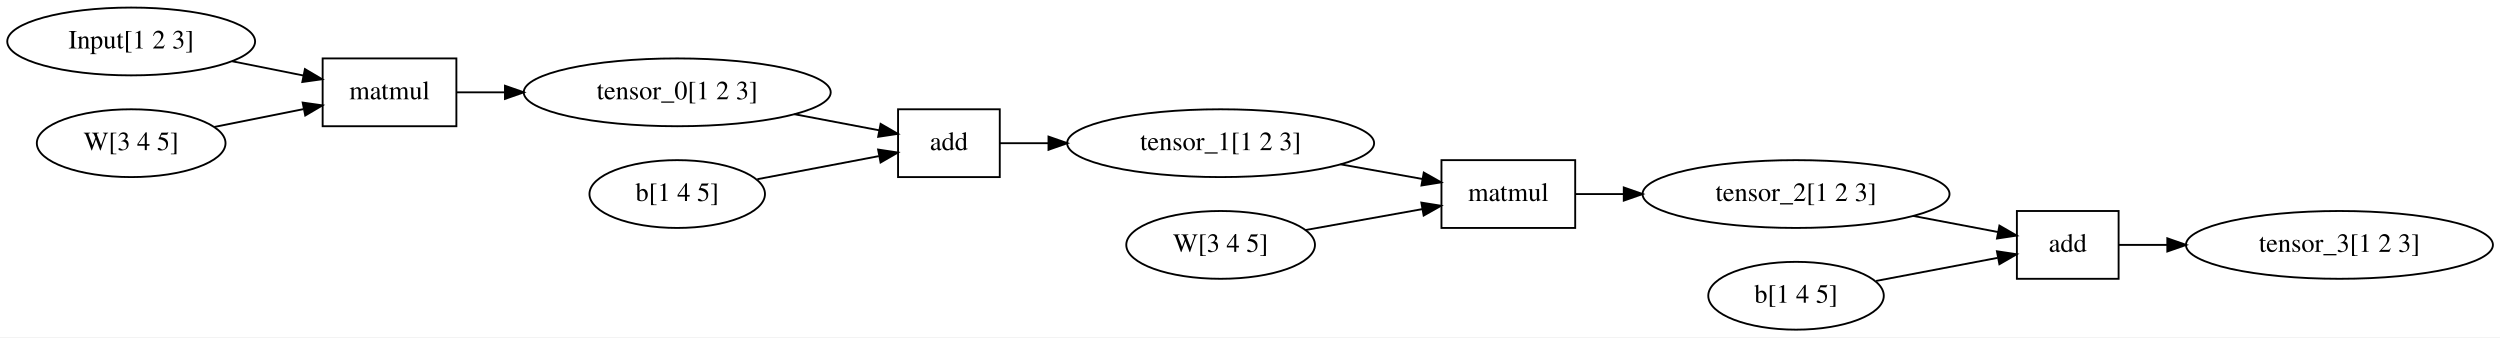
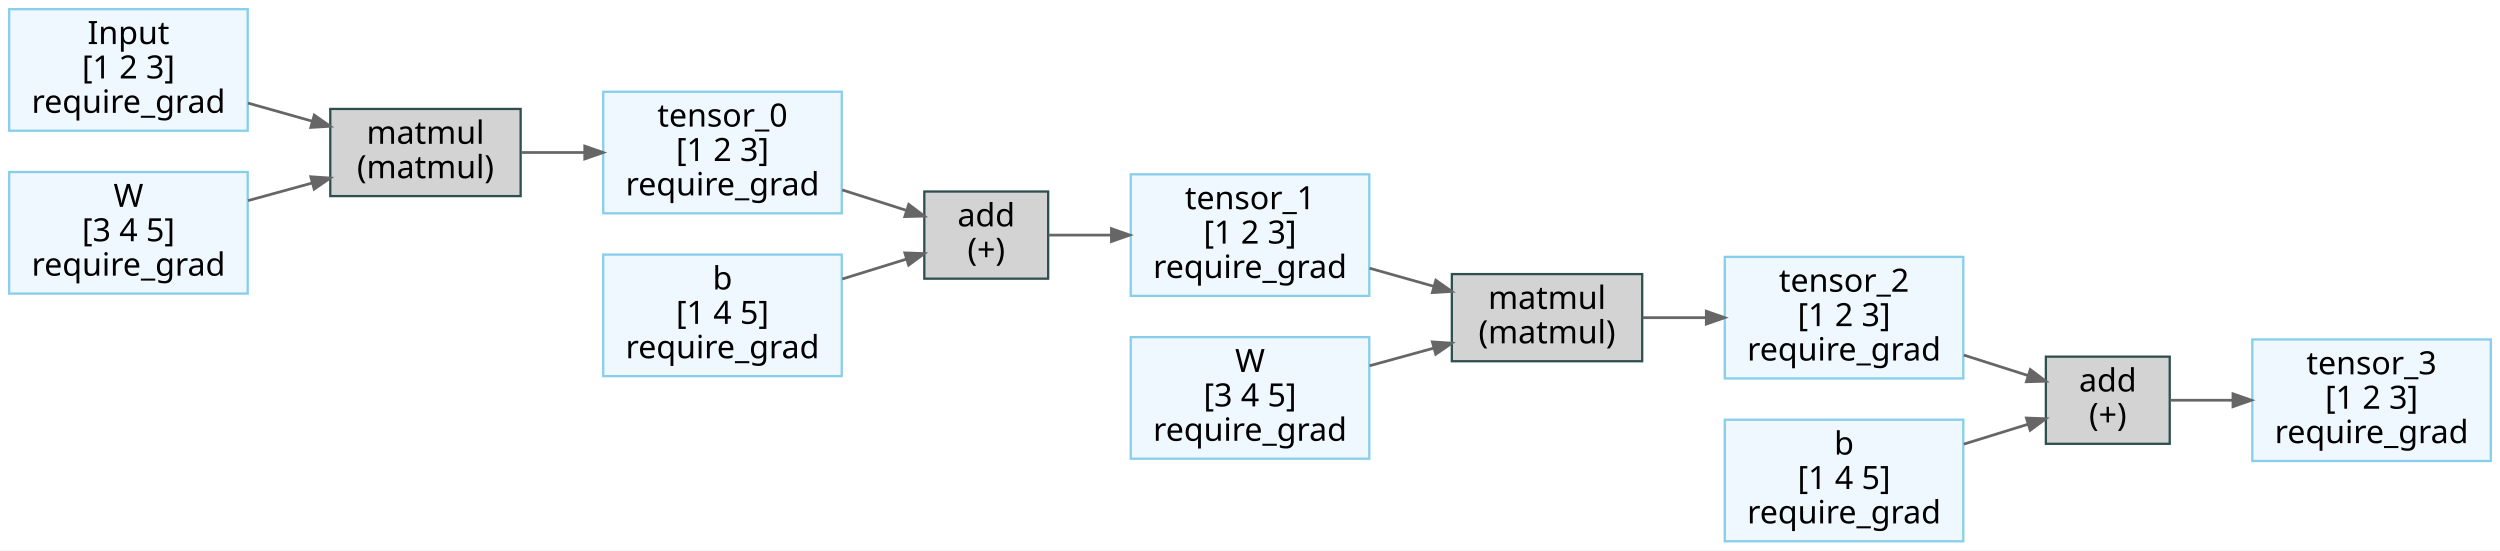
- <svg xmlns="http://www.w3.org/2000/svg" width="1327pt" height="179pt" viewBox="0.00 0.00 1327.23 179.00">
-   <g id="graph0" class="graph" transform="scale(1 1) rotate(0) translate(4 175)">
-     <polygon fill="white" stroke="transparent" points="-4,4 -4,-175 1323.23,-175 1323.23,4 -4,4" />
+ <svg xmlns="http://www.w3.org/2000/svg" width="1090pt" height="240pt" viewBox="0.00 0.00 1090.00 240.00">
+   <g id="graph0" class="graph" transform="scale(1 1) rotate(0) translate(4 236)">
+     <polygon fill="white" stroke="transparent" points="-4,4 -4,-236 1086,-236 1086,4 -4,4" />
    <g id="node1" class="node">
-       <ellipse fill="none" stroke="black" cx="65.64" cy="-153" rx="65.79" ry="18" />
-       <text text-anchor="middle" x="65.64" y="-149.3" font-family="Times,serif" font-size="14.00">Input[1 2 3]</text>
+       <polygon fill="aliceblue" stroke="skyblue" points="104,-232 0,-232 0,-179 104,-179 104,-232" />
+       <text text-anchor="middle" x="52" y="-216.8" font-family="Sans-Serif" font-size="14.00">Input </text>
+       <text text-anchor="middle" x="52" y="-201.8" font-family="Sans-Serif" font-size="14.00"> [1 2 3]</text>
+       <text text-anchor="middle" x="52" y="-186.8" font-family="Sans-Serif" font-size="14.00"> require_grad</text>
    </g>
    <g id="node4" class="node">
-       <polygon fill="none" stroke="black" points="238.29,-144 167.29,-144 167.29,-108 238.29,-108 238.29,-144" />
-       <text text-anchor="middle" x="202.79" y="-122.3" font-family="Times,serif" font-size="14.00">matmul</text>
+       <polygon fill="lightgray" stroke="darkslategray" points="223,-188.5 140,-188.5 140,-150.5 223,-150.5 223,-188.5" />
+       <text text-anchor="middle" x="181.5" y="-173.3" font-family="Courier Bold" font-size="14.00">matmul</text>
+       <text text-anchor="middle" x="181.5" y="-158.3" font-family="Courier Bold" font-size="14.00">(matmul)</text>
    </g>
    <g id="edge2" class="edge">
-       <path fill="none" stroke="black" d="M119.28,-142.48C131.79,-139.99 145.01,-137.34 157.12,-134.92" />
-       <polygon fill="black" stroke="black" points="157.88,-138.34 167,-132.95 156.5,-131.48 157.88,-138.34" />
+       <path fill="none" stroke="#666666" stroke-width="1.2" d="M104.12,-191.06C113.34,-188.46 122.92,-185.76 132.06,-183.18" />
+       <polygon fill="#666666" stroke="#666666" stroke-width="1.2" points="133.02,-185.82 139.96,-180.95 131.5,-180.43 133.02,-185.82" />
    </g>
    <g id="node2" class="node">
-       <ellipse fill="none" stroke="black" cx="65.64" cy="-99" rx="50.09" ry="18" />
-       <text text-anchor="middle" x="65.64" y="-95.3" font-family="Times,serif" font-size="14.00">W[3 4 5]</text>
+       <polygon fill="aliceblue" stroke="skyblue" points="104,-161 0,-161 0,-108 104,-108 104,-161" />
+       <text text-anchor="middle" x="52" y="-145.8" font-family="Sans-Serif" font-size="14.00">W </text>
+       <text text-anchor="middle" x="52" y="-130.8" font-family="Sans-Serif" font-size="14.00"> [3 4 5]</text>
+       <text text-anchor="middle" x="52" y="-115.8" font-family="Sans-Serif" font-size="14.00"> require_grad</text>
    </g>
    <g id="edge3" class="edge">
-       <path fill="none" stroke="black" d="M109.78,-107.62C124.84,-110.63 141.78,-114.01 156.97,-117.05" />
-       <polygon fill="black" stroke="black" points="156.68,-120.56 167.17,-119.08 158.05,-113.69 156.68,-120.56" />
+       <path fill="none" stroke="#666666" stroke-width="1.2" d="M104.12,-148.53C113.34,-151.06 122.92,-153.69 132.06,-156.2" />
+       <polygon fill="#666666" stroke="#666666" stroke-width="1.2" points="131.5,-158.95 139.96,-158.37 132.98,-153.55 131.5,-158.95" />
    </g>
    <g id="node3" class="node">
-       <ellipse fill="none" stroke="black" cx="355.53" cy="-126" rx="81.49" ry="18" />
-       <text text-anchor="middle" x="355.53" y="-122.3" font-family="Times,serif" font-size="14.00">tensor_0[1 2 3]</text>
+       <polygon fill="aliceblue" stroke="skyblue" points="363,-196 259,-196 259,-143 363,-143 363,-196" />
+       <text text-anchor="middle" x="311" y="-180.8" font-family="Sans-Serif" font-size="14.00">tensor_0 </text>
+       <text text-anchor="middle" x="311" y="-165.8" font-family="Sans-Serif" font-size="14.00"> [1 2 3]</text>
+       <text text-anchor="middle" x="311" y="-150.8" font-family="Sans-Serif" font-size="14.00"> require_grad</text>
    </g>
    <g id="node7" class="node">
-       <polygon fill="none" stroke="black" points="526.77,-117 472.77,-117 472.77,-81 526.77,-81 526.77,-117" />
-       <text text-anchor="middle" x="499.77" y="-95.3" font-family="Times,serif" font-size="14.00">add</text>
+       <polygon fill="lightgray" stroke="darkslategray" points="453,-152.5 399,-152.5 399,-114.5 453,-114.5 453,-152.5" />
+       <text text-anchor="middle" x="426" y="-137.3" font-family="Courier Bold" font-size="14.00">add</text>
+       <text text-anchor="middle" x="426" y="-122.3" font-family="Courier Bold" font-size="14.00">(+)</text>
    </g>
    <g id="edge5" class="edge">
-       <path fill="none" stroke="black" d="M417.68,-114.39C433.04,-111.48 449.04,-108.44 462.72,-105.84" />
-       <polygon fill="black" stroke="black" points="463.51,-109.26 472.68,-103.95 462.21,-102.38 463.51,-109.26" />
+       <path fill="none" stroke="#666666" stroke-width="1.2" d="M363.21,-153.19C372.69,-150.17 382.37,-147.08 391.17,-144.28" />
+       <polygon fill="#666666" stroke="#666666" stroke-width="1.2" points="392.2,-146.89 398.97,-141.79 390.5,-141.55 392.2,-146.89" />
    </g>
    <g id="edge1" class="edge">
-       <path fill="none" stroke="black" d="M238.37,-126C246.2,-126 254.87,-126 263.85,-126" />
-       <polygon fill="black" stroke="black" points="264.08,-129.5 274.08,-126 264.08,-122.5 264.08,-129.5" />
+       <path fill="none" stroke="#666666" stroke-width="1.2" d="M223.19,-169.5C231.99,-169.5 241.46,-169.5 250.79,-169.5" />
+       <polygon fill="#666666" stroke="#666666" stroke-width="1.2" points="250.95,-172.3 258.95,-169.5 250.95,-166.7 250.95,-172.3" />
    </g>
    <g id="node5" class="node">
-       <ellipse fill="none" stroke="black" cx="355.53" cy="-72" rx="46.59" ry="18" />
-       <text text-anchor="middle" x="355.53" y="-68.3" font-family="Times,serif" font-size="14.00">b[1 4 5]</text>
+       <polygon fill="aliceblue" stroke="skyblue" points="363,-125 259,-125 259,-72 363,-72 363,-125" />
+       <text text-anchor="middle" x="311" y="-109.8" font-family="Sans-Serif" font-size="14.00">b </text>
+       <text text-anchor="middle" x="311" y="-94.8" font-family="Sans-Serif" font-size="14.00"> [1 4 5]</text>
+       <text text-anchor="middle" x="311" y="-79.8" font-family="Sans-Serif" font-size="14.00"> require_grad</text>
    </g>
    <g id="edge6" class="edge">
-       <path fill="none" stroke="black" d="M398.06,-79.88C418.49,-83.76 442.9,-88.39 462.56,-92.13" />
-       <polygon fill="black" stroke="black" points="462.18,-95.62 472.66,-94.04 463.49,-88.74 462.18,-95.62" />
+       <path fill="none" stroke="#666666" stroke-width="1.2" d="M363.21,-114.36C372.69,-117.3 382.37,-120.3 391.17,-123.02" />
+       <polygon fill="#666666" stroke="#666666" stroke-width="1.2" points="390.5,-125.74 398.97,-125.44 392.16,-120.4 390.5,-125.74" />
    </g>
    <g id="node6" class="node">
-       <ellipse fill="none" stroke="black" cx="644.02" cy="-99" rx="81.49" ry="18" />
-       <text text-anchor="middle" x="644.02" y="-95.3" font-family="Times,serif" font-size="14.00">tensor_1[1 2 3]</text>
+       <polygon fill="aliceblue" stroke="skyblue" points="593,-160 489,-160 489,-107 593,-107 593,-160" />
+       <text text-anchor="middle" x="541" y="-144.8" font-family="Sans-Serif" font-size="14.00">tensor_1 </text>
+       <text text-anchor="middle" x="541" y="-129.8" font-family="Sans-Serif" font-size="14.00"> [1 2 3]</text>
+       <text text-anchor="middle" x="541" y="-114.8" font-family="Sans-Serif" font-size="14.00"> require_grad</text>
    </g>
    <g id="node10" class="node">
-       <polygon fill="none" stroke="black" points="832.26,-90 761.26,-90 761.26,-54 832.26,-54 832.26,-90" />
-       <text text-anchor="middle" x="796.76" y="-68.3" font-family="Times,serif" font-size="14.00">matmul</text>
+       <polygon fill="lightgray" stroke="darkslategray" points="712,-116.5 629,-116.5 629,-78.5 712,-78.5 712,-116.5" />
+       <text text-anchor="middle" x="670.5" y="-101.3" font-family="Courier Bold" font-size="14.00">matmul</text>
+       <text text-anchor="middle" x="670.5" y="-86.3" font-family="Courier Bold" font-size="14.00">(matmul)</text>
    </g>
    <g id="edge8" class="edge">
-       <path fill="none" stroke="black" d="M707.64,-87.78C722.2,-85.17 737.43,-82.45 751.04,-80.01" />
-       <polygon fill="black" stroke="black" points="751.87,-83.42 761.1,-78.21 750.64,-76.53 751.87,-83.42" />
+       <path fill="none" stroke="#666666" stroke-width="1.2" d="M593.12,-119.06C602.34,-116.46 611.92,-113.76 621.06,-111.18" />
+       <polygon fill="#666666" stroke="#666666" stroke-width="1.2" points="622.02,-113.82 628.96,-108.95 620.5,-108.43 622.02,-113.82" />
    </g>
    <g id="edge4" class="edge">
-       <path fill="none" stroke="black" d="M526.86,-99C534.46,-99 543.22,-99 552.46,-99" />
-       <polygon fill="black" stroke="black" points="552.64,-102.5 562.64,-99 552.64,-95.5 552.64,-102.5" />
+       <path fill="none" stroke="#666666" stroke-width="1.2" d="M453.21,-133.5C461.46,-133.5 470.94,-133.5 480.53,-133.5" />
+       <polygon fill="#666666" stroke="#666666" stroke-width="1.2" points="480.58,-136.3 488.58,-133.5 480.58,-130.7 480.58,-136.3" />
    </g>
    <g id="node8" class="node">
-       <ellipse fill="none" stroke="black" cx="644.02" cy="-45" rx="50.09" ry="18" />
-       <text text-anchor="middle" x="644.02" y="-41.3" font-family="Times,serif" font-size="14.00">W[3 4 5]</text>
+       <polygon fill="aliceblue" stroke="skyblue" points="593,-89 489,-89 489,-36 593,-36 593,-89" />
+       <text text-anchor="middle" x="541" y="-73.8" font-family="Sans-Serif" font-size="14.00">W </text>
+       <text text-anchor="middle" x="541" y="-58.8" font-family="Sans-Serif" font-size="14.00"> [3 4 5]</text>
+       <text text-anchor="middle" x="541" y="-43.8" font-family="Sans-Serif" font-size="14.00"> require_grad</text>
    </g>
    <g id="edge9" class="edge">
-       <path fill="none" stroke="black" d="M689.02,-52.88C708.56,-56.38 731.52,-60.49 751.13,-64.01" />
-       <polygon fill="black" stroke="black" points="750.58,-67.46 761.04,-65.78 751.81,-60.57 750.58,-67.46" />
+       <path fill="none" stroke="#666666" stroke-width="1.2" d="M593.12,-76.53C602.34,-79.06 611.92,-81.69 621.06,-84.2" />
+       <polygon fill="#666666" stroke="#666666" stroke-width="1.2" points="620.5,-86.95 628.96,-86.37 621.98,-81.55 620.5,-86.95" />
    </g>
    <g id="node9" class="node">
-       <ellipse fill="none" stroke="black" cx="949.5" cy="-72" rx="81.49" ry="18" />
-       <text text-anchor="middle" x="949.5" y="-68.3" font-family="Times,serif" font-size="14.00">tensor_2[1 2 3]</text>
+       <polygon fill="aliceblue" stroke="skyblue" points="852,-124 748,-124 748,-71 852,-71 852,-124" />
+       <text text-anchor="middle" x="800" y="-108.8" font-family="Sans-Serif" font-size="14.00">tensor_2 </text>
+       <text text-anchor="middle" x="800" y="-93.8" font-family="Sans-Serif" font-size="14.00"> [1 2 3]</text>
+       <text text-anchor="middle" x="800" y="-78.8" font-family="Sans-Serif" font-size="14.00"> require_grad</text>
    </g>
    <g id="node13" class="node">
-       <polygon fill="none" stroke="black" points="1120.75,-63 1066.75,-63 1066.75,-27 1120.75,-27 1120.75,-63" />
-       <text text-anchor="middle" x="1093.75" y="-41.3" font-family="Times,serif" font-size="14.00">add</text>
+       <polygon fill="lightgray" stroke="darkslategray" points="942,-80.5 888,-80.5 888,-42.5 942,-42.5 942,-80.5" />
+       <text text-anchor="middle" x="915" y="-65.3" font-family="Courier Bold" font-size="14.00">add</text>
+       <text text-anchor="middle" x="915" y="-50.3" font-family="Courier Bold" font-size="14.00">(+)</text>
    </g>
    <g id="edge11" class="edge">
-       <path fill="none" stroke="black" d="M1011.65,-60.39C1027.01,-57.48 1043.01,-54.44 1056.69,-51.84" />
-       <polygon fill="black" stroke="black" points="1057.48,-55.26 1066.66,-49.95 1056.18,-48.38 1057.48,-55.26" />
+       <path fill="none" stroke="#666666" stroke-width="1.2" d="M852.21,-81.19C861.69,-78.17 871.37,-75.08 880.17,-72.28" />
+       <polygon fill="#666666" stroke="#666666" stroke-width="1.2" points="881.2,-74.89 887.97,-69.79 879.5,-69.55 881.2,-74.89" />
    </g>
    <g id="edge7" class="edge">
-       <path fill="none" stroke="black" d="M832.34,-72C840.17,-72 848.85,-72 857.82,-72" />
-       <polygon fill="black" stroke="black" points="858.05,-75.5 868.05,-72 858.05,-68.5 858.05,-75.5" />
+       <path fill="none" stroke="#666666" stroke-width="1.2" d="M712.19,-97.5C720.99,-97.5 730.46,-97.5 739.79,-97.5" />
+       <polygon fill="#666666" stroke="#666666" stroke-width="1.2" points="739.95,-100.3 747.95,-97.5 739.95,-94.7 739.95,-100.3" />
    </g>
    <g id="node11" class="node">
-       <ellipse fill="none" stroke="black" cx="949.5" cy="-18" rx="46.59" ry="18" />
-       <text text-anchor="middle" x="949.5" y="-14.3" font-family="Times,serif" font-size="14.00">b[1 4 5]</text>
+       <polygon fill="aliceblue" stroke="skyblue" points="852,-53 748,-53 748,0 852,0 852,-53" />
+       <text text-anchor="middle" x="800" y="-37.8" font-family="Sans-Serif" font-size="14.00">b </text>
+       <text text-anchor="middle" x="800" y="-22.8" font-family="Sans-Serif" font-size="14.00"> [1 4 5]</text>
+       <text text-anchor="middle" x="800" y="-7.8" font-family="Sans-Serif" font-size="14.00"> require_grad</text>
    </g>
    <g id="edge12" class="edge">
-       <path fill="none" stroke="black" d="M992.03,-25.88C1012.46,-29.76 1036.87,-34.39 1056.53,-38.13" />
-       <polygon fill="black" stroke="black" points="1056.15,-41.62 1066.63,-40.04 1057.46,-34.74 1056.15,-41.62" />
+       <path fill="none" stroke="#666666" stroke-width="1.2" d="M852.21,-42.36C861.69,-45.3 871.37,-48.3 880.17,-51.02" />
+       <polygon fill="#666666" stroke="#666666" stroke-width="1.2" points="879.5,-53.74 887.97,-53.44 881.16,-48.4 879.5,-53.74" />
    </g>
    <g id="node12" class="node">
-       <ellipse fill="none" stroke="black" cx="1237.99" cy="-45" rx="81.49" ry="18" />
-       <text text-anchor="middle" x="1237.99" y="-41.3" font-family="Times,serif" font-size="14.00">tensor_3[1 2 3]</text>
+       <polygon fill="aliceblue" stroke="skyblue" points="1082,-88 978,-88 978,-35 1082,-35 1082,-88" />
+       <text text-anchor="middle" x="1030" y="-72.8" font-family="Sans-Serif" font-size="14.00">tensor_3 </text>
+       <text text-anchor="middle" x="1030" y="-57.8" font-family="Sans-Serif" font-size="14.00"> [1 2 3]</text>
+       <text text-anchor="middle" x="1030" y="-42.8" font-family="Sans-Serif" font-size="14.00"> require_grad</text>
    </g>
    <g id="edge10" class="edge">
-       <path fill="none" stroke="black" d="M1120.83,-45C1128.43,-45 1137.2,-45 1146.43,-45" />
-       <polygon fill="black" stroke="black" points="1146.61,-48.5 1156.61,-45 1146.61,-41.5 1146.61,-48.5" />
+       <path fill="none" stroke="#666666" stroke-width="1.2" d="M942.21,-61.5C950.46,-61.5 959.94,-61.5 969.53,-61.5" />
+       <polygon fill="#666666" stroke="#666666" stroke-width="1.2" points="969.58,-64.3 977.58,-61.5 969.58,-58.7 969.58,-64.3" />
    </g>
  </g>
</svg>
